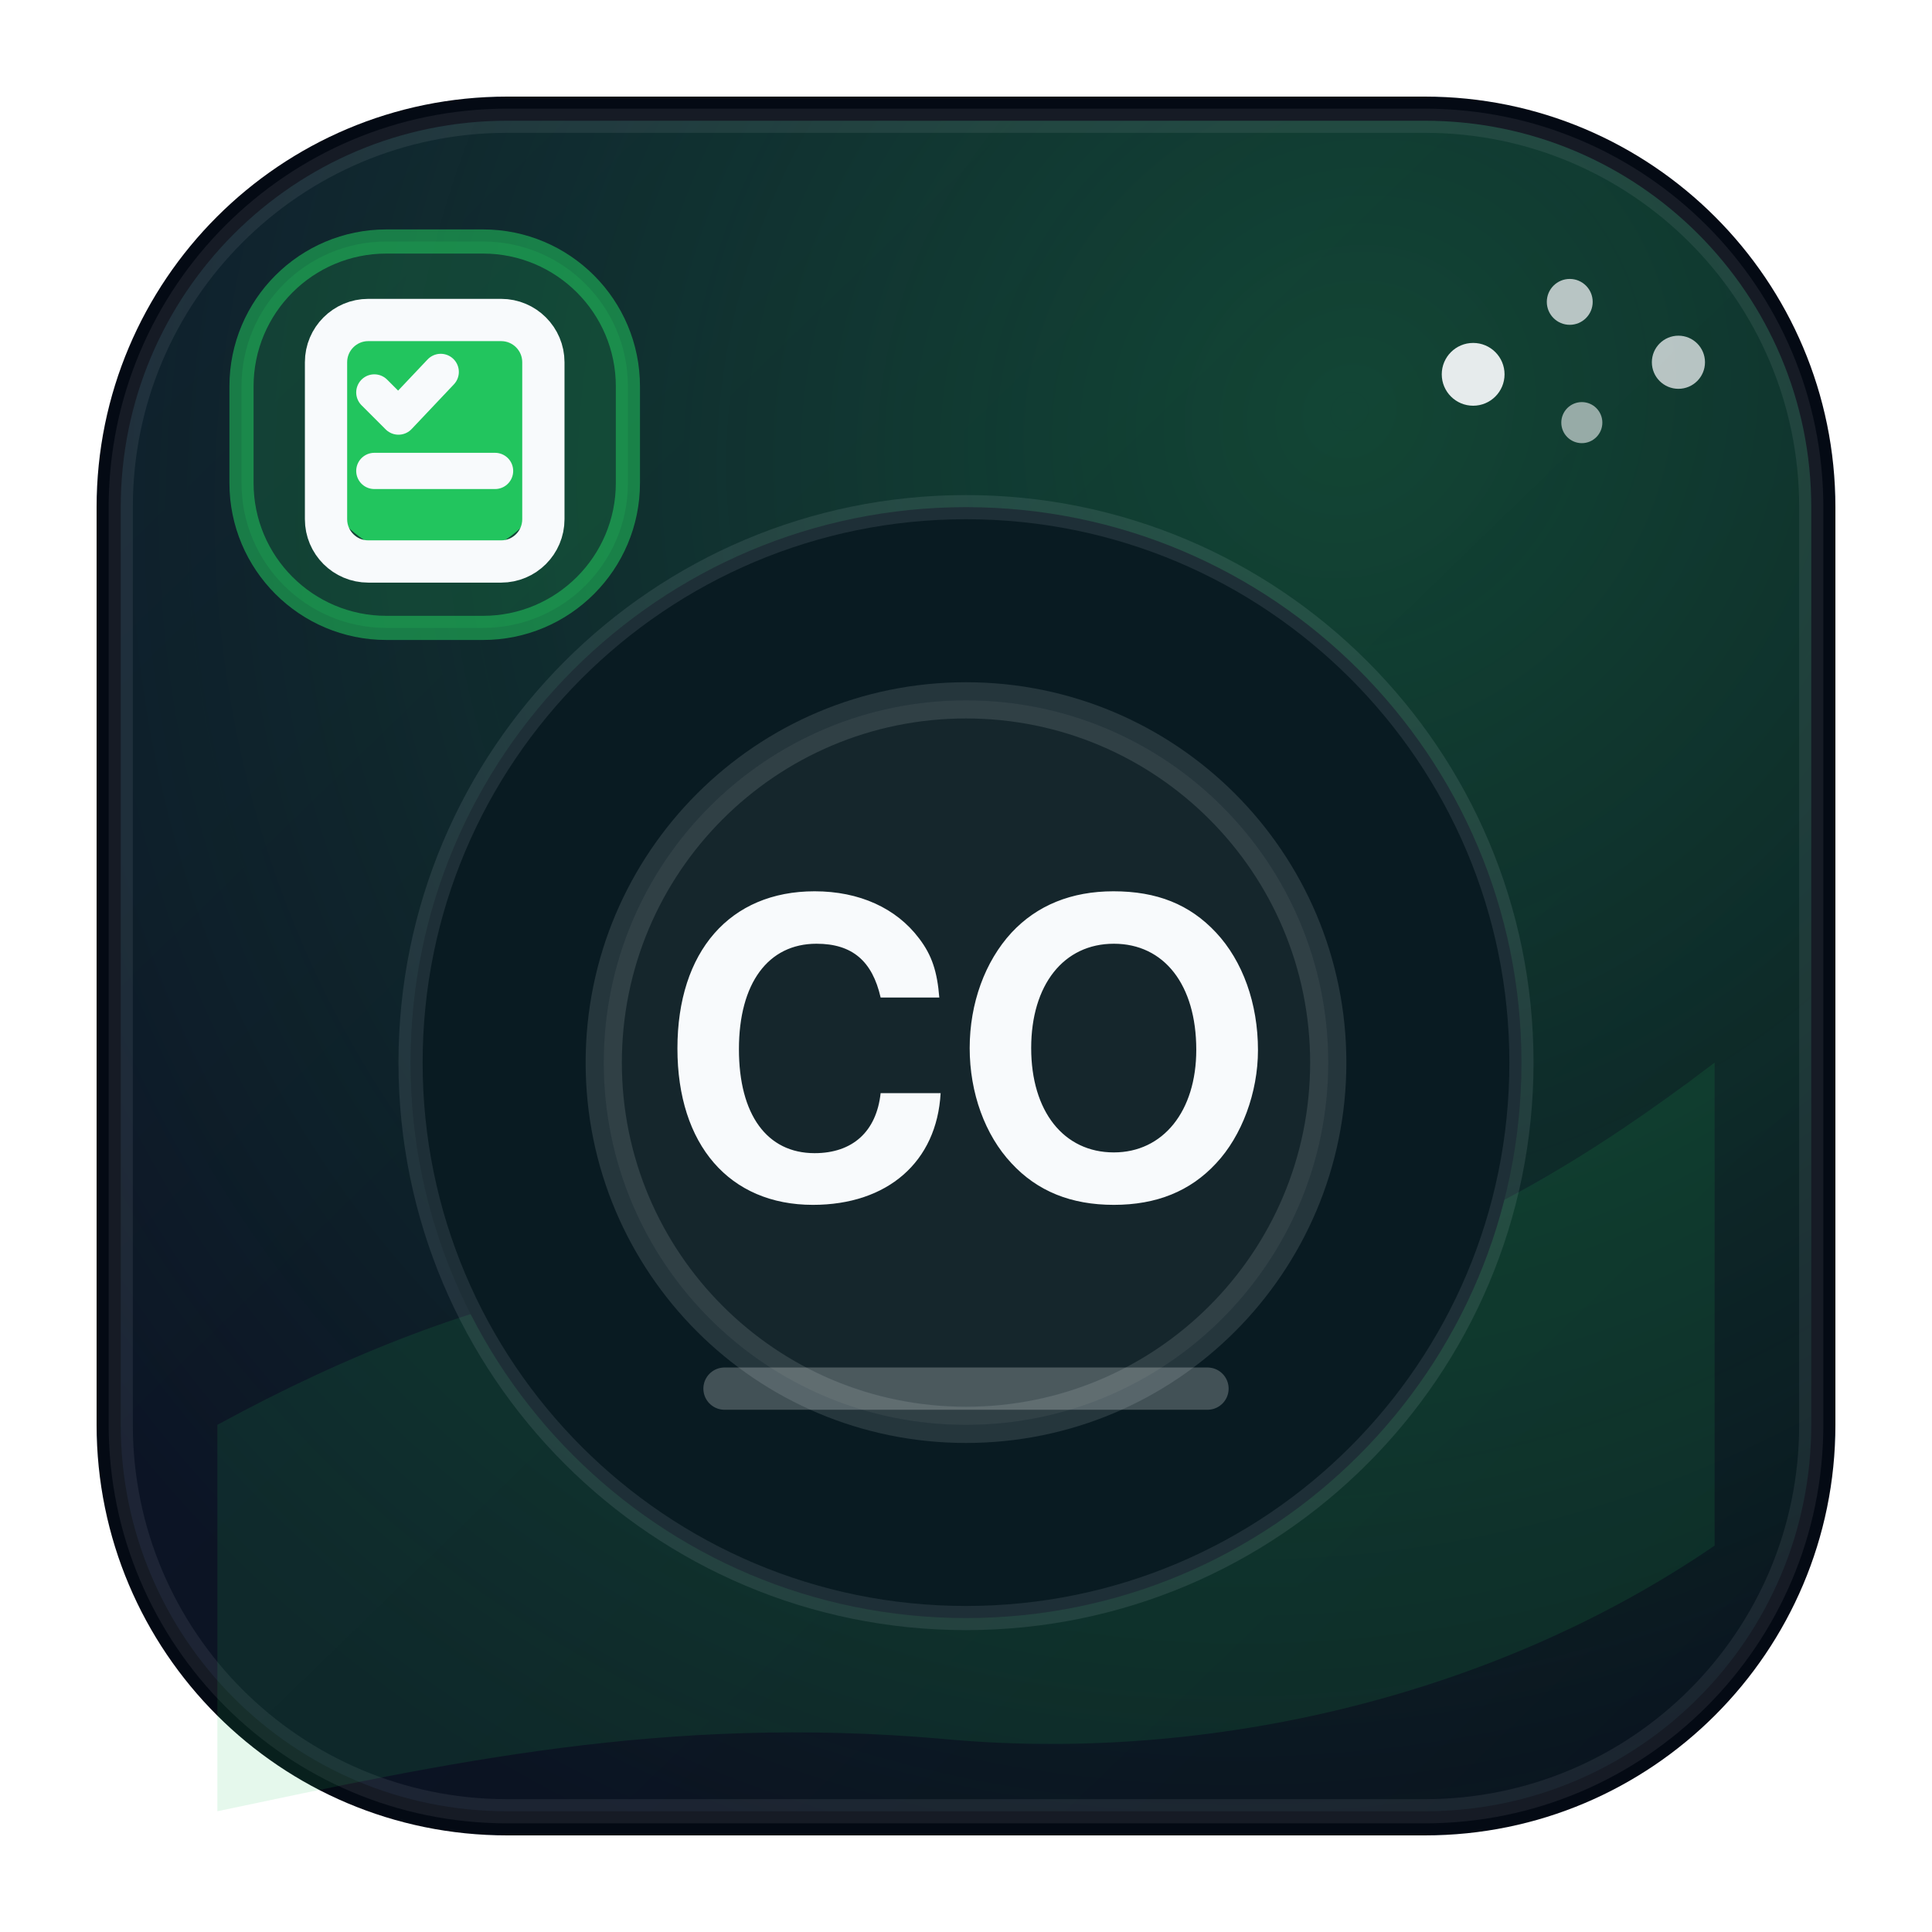
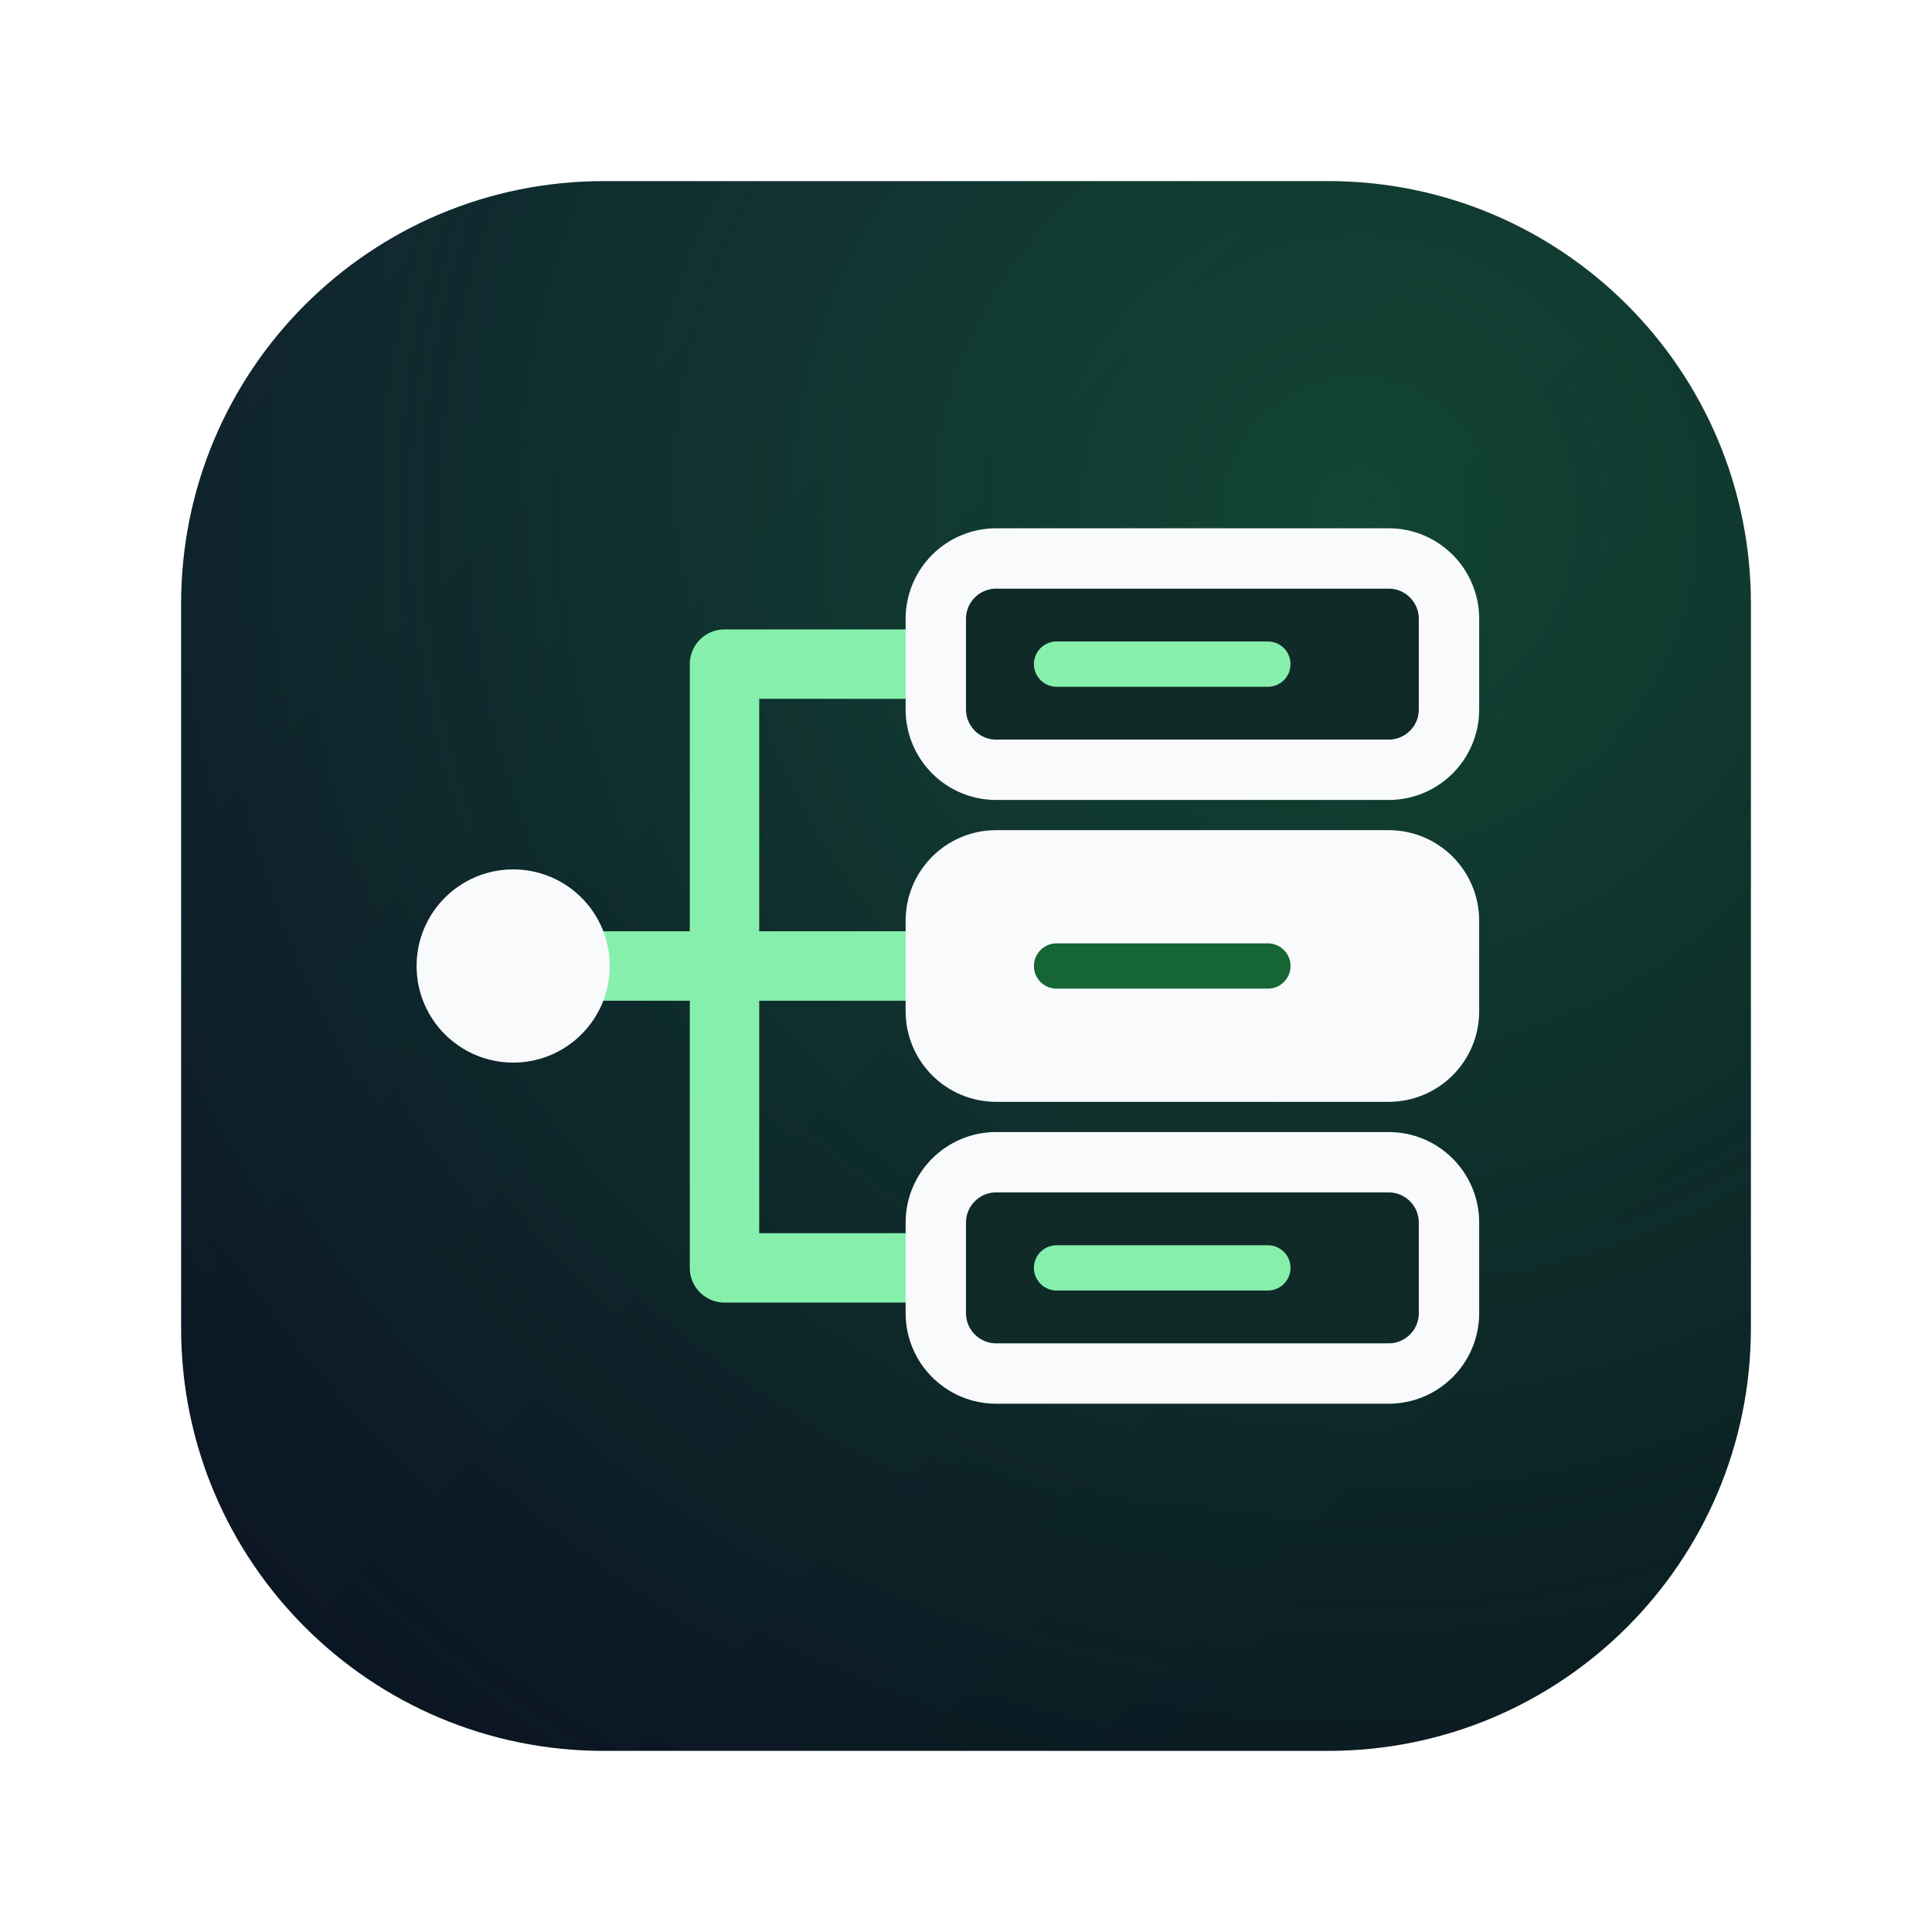
- <svg xmlns="http://www.w3.org/2000/svg" width="64" height="64" viewBox="0 0 160 160" fill="none">
+ <svg xmlns="http://www.w3.org/2000/svg" width="64" height="64" viewBox="0 0 64 64" fill="none" role="img" aria-label="GG → Chooseable Options → Decision Menus">
  <defs>
-     <linearGradient id="chooseable-options-bg-64" x1="20" y1="18" x2="146" y2="148" gradientUnits="userSpaceOnUse">
-       <stop stop-color="#0E172A" />
+     <linearGradient id="chooseable-options-background" x1="0%" y1="0%" x2="100%" y2="100%">
+       <stop offset="0" stop-color="#0E172A" />
      <stop offset="1" stop-color="#09101D" />
    </linearGradient>
-     <radialGradient id="chooseable-options-glow-64" cx="0" cy="0" r="1" gradientUnits="userSpaceOnUse" gradientTransform="translate(112 34) rotate(128) scale(134 122)">
-       <stop stop-color="#22C55E" stop-opacity="0.28" />
+     <radialGradient id="chooseable-options-glow" cx="45" cy="17" r="53" gradientUnits="userSpaceOnUse">
+       <stop offset="0" stop-color="#22C55E" stop-opacity=".28" />
      <stop offset="1" stop-color="#22C55E" stop-opacity="0" />
    </radialGradient>
  </defs>
-   <rect x="8" y="8" width="144" height="144" rx="34" fill="#040A14" />
-   <rect x="10" y="10" width="140" height="140" rx="32" fill="url(#chooseable-options-bg-64)" />
-   <rect x="10" y="10" width="140" height="140" rx="32" fill="url(#chooseable-options-glow-64)" />
-   <rect x="10" y="10" width="140" height="140" rx="32" stroke="#E2E8F0" stroke-opacity="0.08" stroke-width="2" />
-   <path d="M18 118C40 106 60 102 82 106C104 110 121 104 142 88V128C123 141 99 146 78 144C55 142 37 146 18 150V118Z" fill="#22C55E" fill-opacity="0.12" />
-   <circle cx="80" cy="88" r="46" fill="#07111F" />
-   <circle cx="80" cy="88" r="46" fill="#22C55E" fill-opacity="0.06" />
-   <circle cx="80" cy="88" r="46" stroke="#E2E8F0" stroke-opacity="0.1" stroke-width="2" />
-   <rect x="20" y="20" width="32" height="32" rx="12" fill="#22C55E" fill-opacity="0.18" stroke="#22C55E" stroke-opacity="0.55" stroke-width="2" />
-   <circle cx="36" cy="36" r="10.5" fill="#22C55E" />
-   <rect x="27" y="26.5" width="18" height="20" rx="3.5" fill="none" stroke="#F8FAFC" stroke-width="3.5" />
-   <path d="M31 32.5L33 34.5L36.5 30.8" fill="none" stroke="#F8FAFC" stroke-width="3" stroke-linecap="round" stroke-linejoin="round" />
-   <path d="M31 39H41" fill="none" stroke="#F8FAFC" stroke-width="3" stroke-linecap="round" />
-   <circle cx="122" cy="31" r="2.6" fill="#F8FAFC" fill-opacity="0.92" />
-   <circle cx="130" cy="25" r="1.9" fill="#F8FAFC" fill-opacity="0.72" />
-   <circle cx="131" cy="35" r="1.7" fill="#F8FAFC" fill-opacity="0.58" />
-   <circle cx="139" cy="30" r="2.2" fill="#F8FAFC" fill-opacity="0.72" />
-   <circle cx="80" cy="88" r="30" fill="#F8FAFC" fill-opacity="0.05" stroke="#F8FAFC" stroke-opacity="0.12" stroke-width="3" />
-   <text x="80" y="99" text-anchor="middle" font-size="34" font-weight="800" fill="#F8FAFC" font-family="Helvetica">CO</text>
-   <path d="M60 115H100" stroke="#F8FAFC" stroke-opacity="0.24" stroke-width="3.5" stroke-linecap="round" />
+   <rect x="6" y="6" width="52" height="52" rx="14" fill="url(#chooseable-options-background)" />
+   <rect x="6" y="6" width="52" height="52" rx="14" fill="url(#chooseable-options-glow)" />
+   <path d="M19 32h5m0 0v-10h7m-7 10h7m-7 0v10h7" stroke="#86EFAC" stroke-width="2.3" stroke-linecap="round" stroke-linejoin="round" />
+   <circle cx="17" cy="32" r="3.2" fill="#F8FAFC" />
+   <g fill="#102A28" stroke="#F8FAFC" stroke-width="2">
+     <rect x="31" y="18.5" width="17" height="7" rx="2" />
+     <rect x="31" y="28.5" width="17" height="7" rx="2" fill="#F8FAFC" />
+     <rect x="31" y="38.5" width="17" height="7" rx="2" />
+   </g>
+   <path d="M35 22h7m-7 20h7" stroke="#86EFAC" stroke-width="1.5" stroke-linecap="round" />
+   <path d="M35 32h7" stroke="#166534" stroke-width="1.5" stroke-linecap="round" />
</svg>
